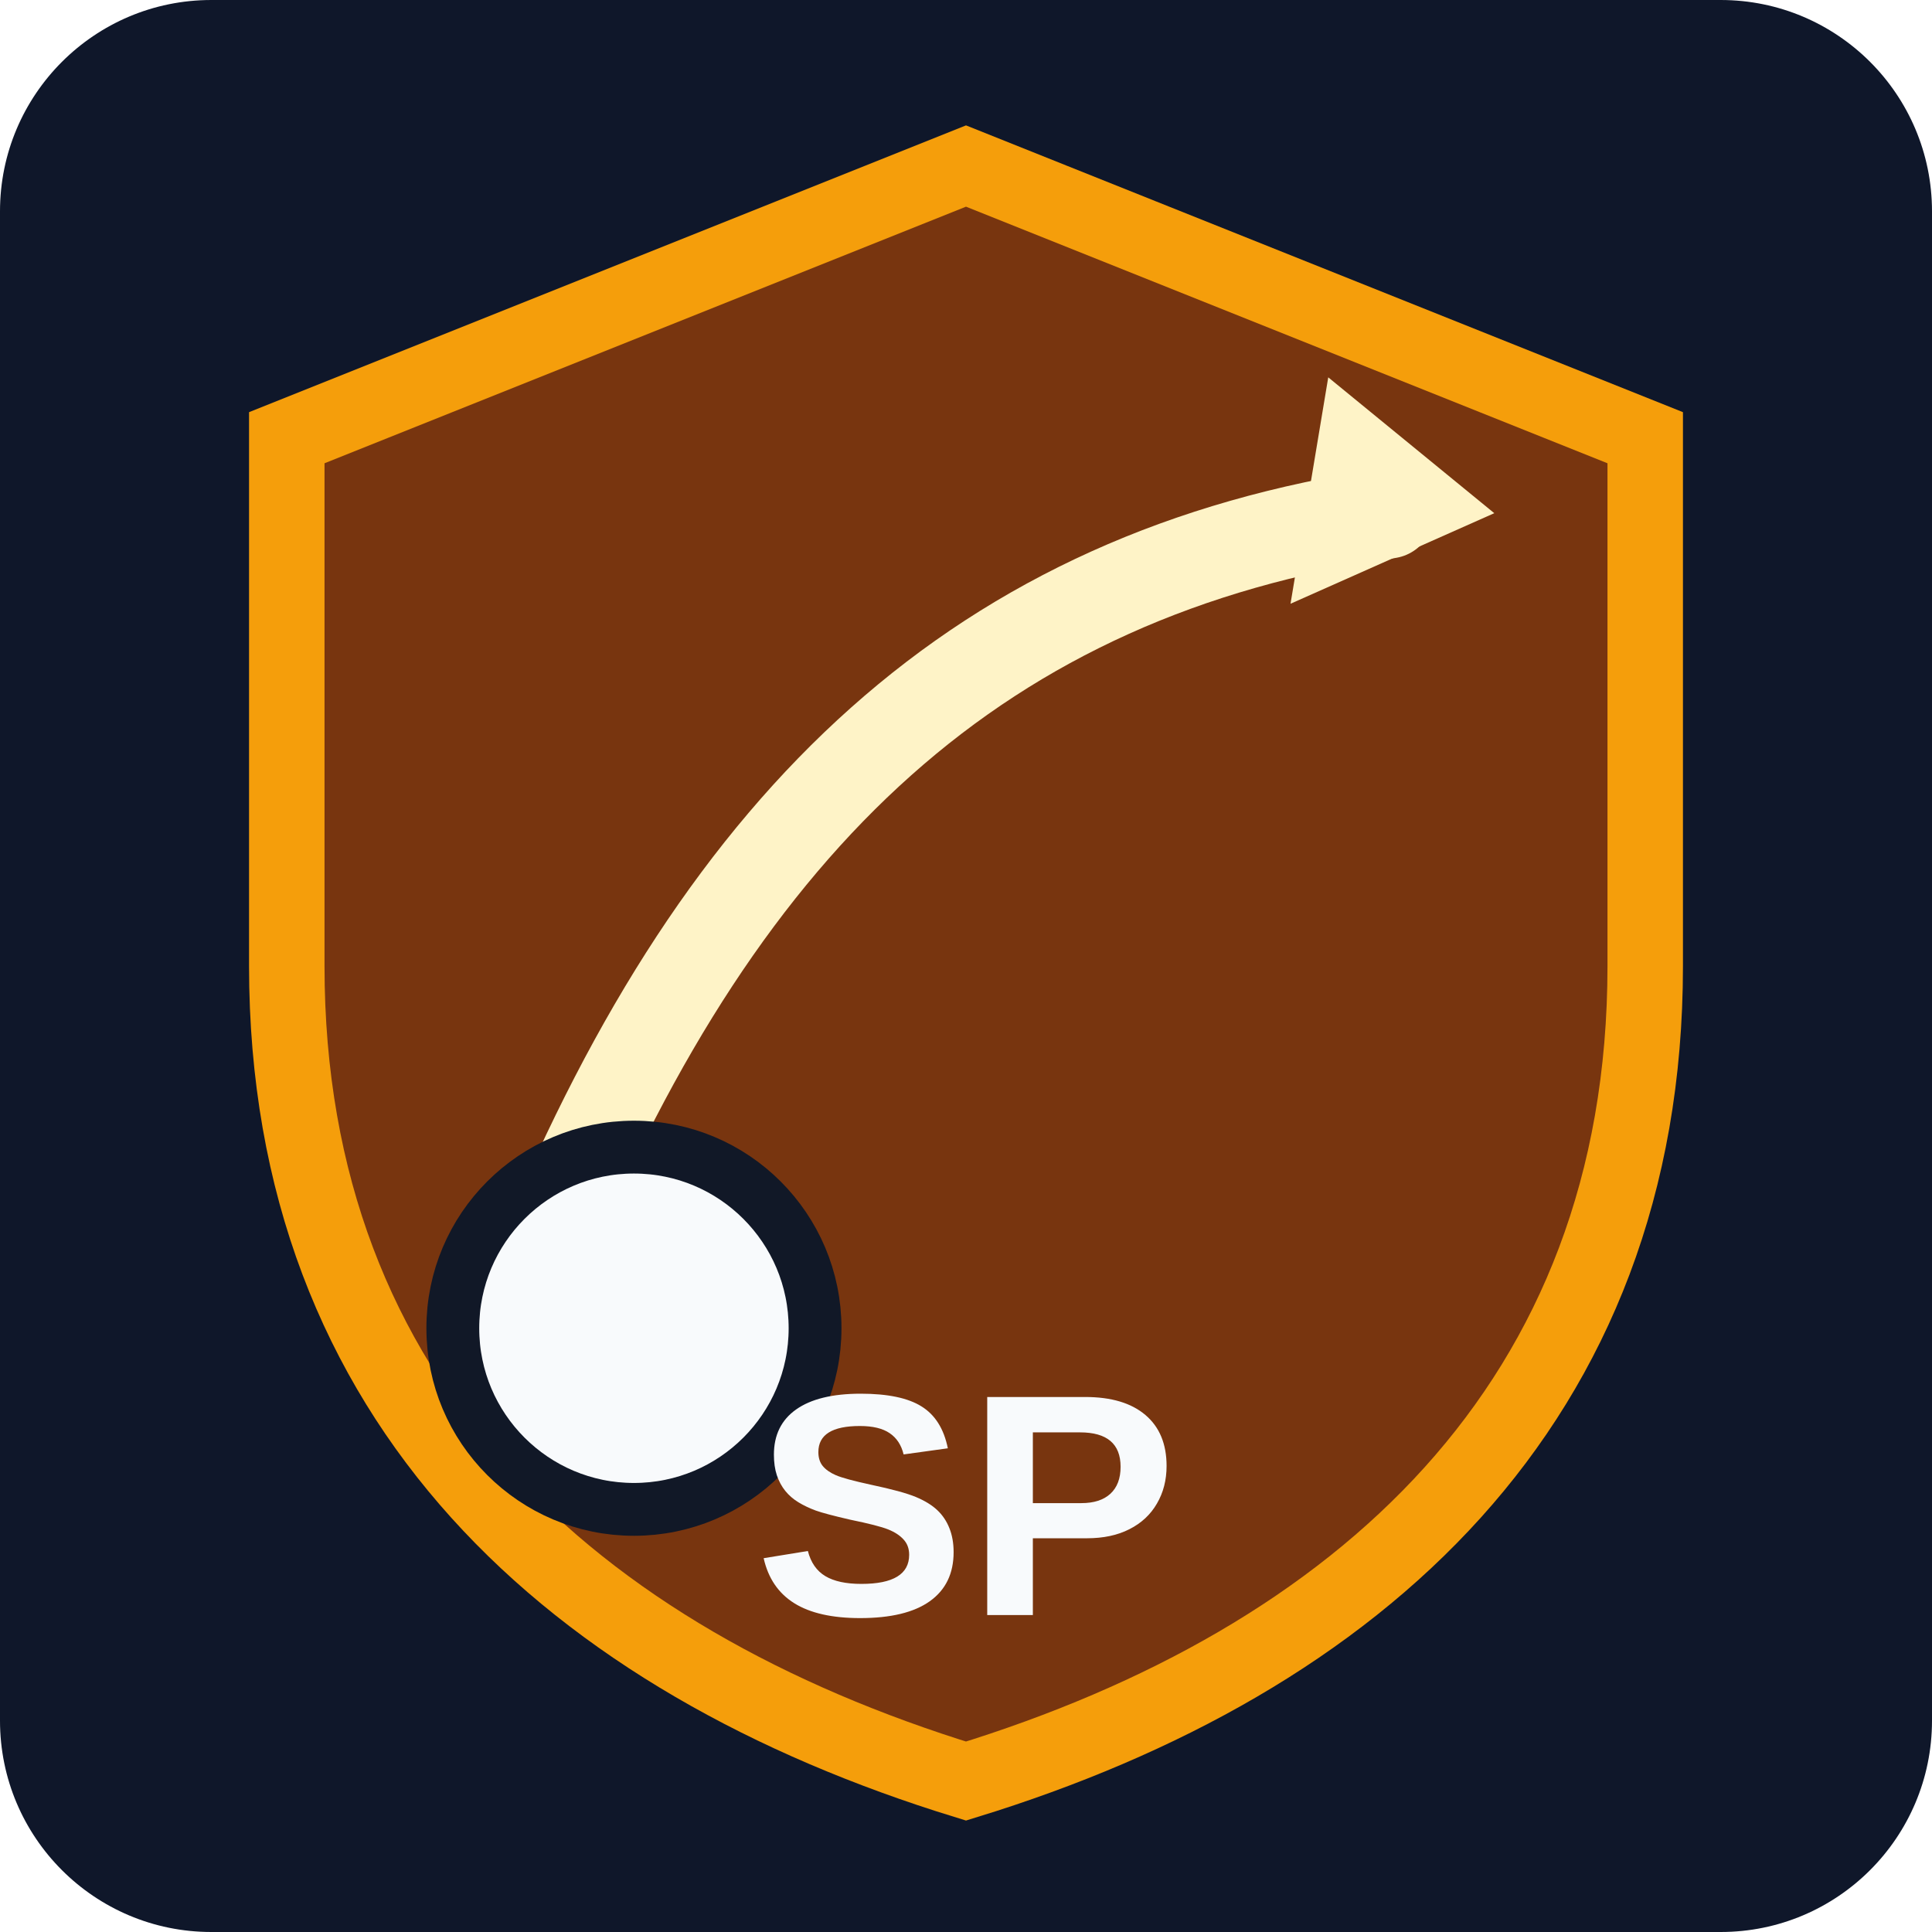
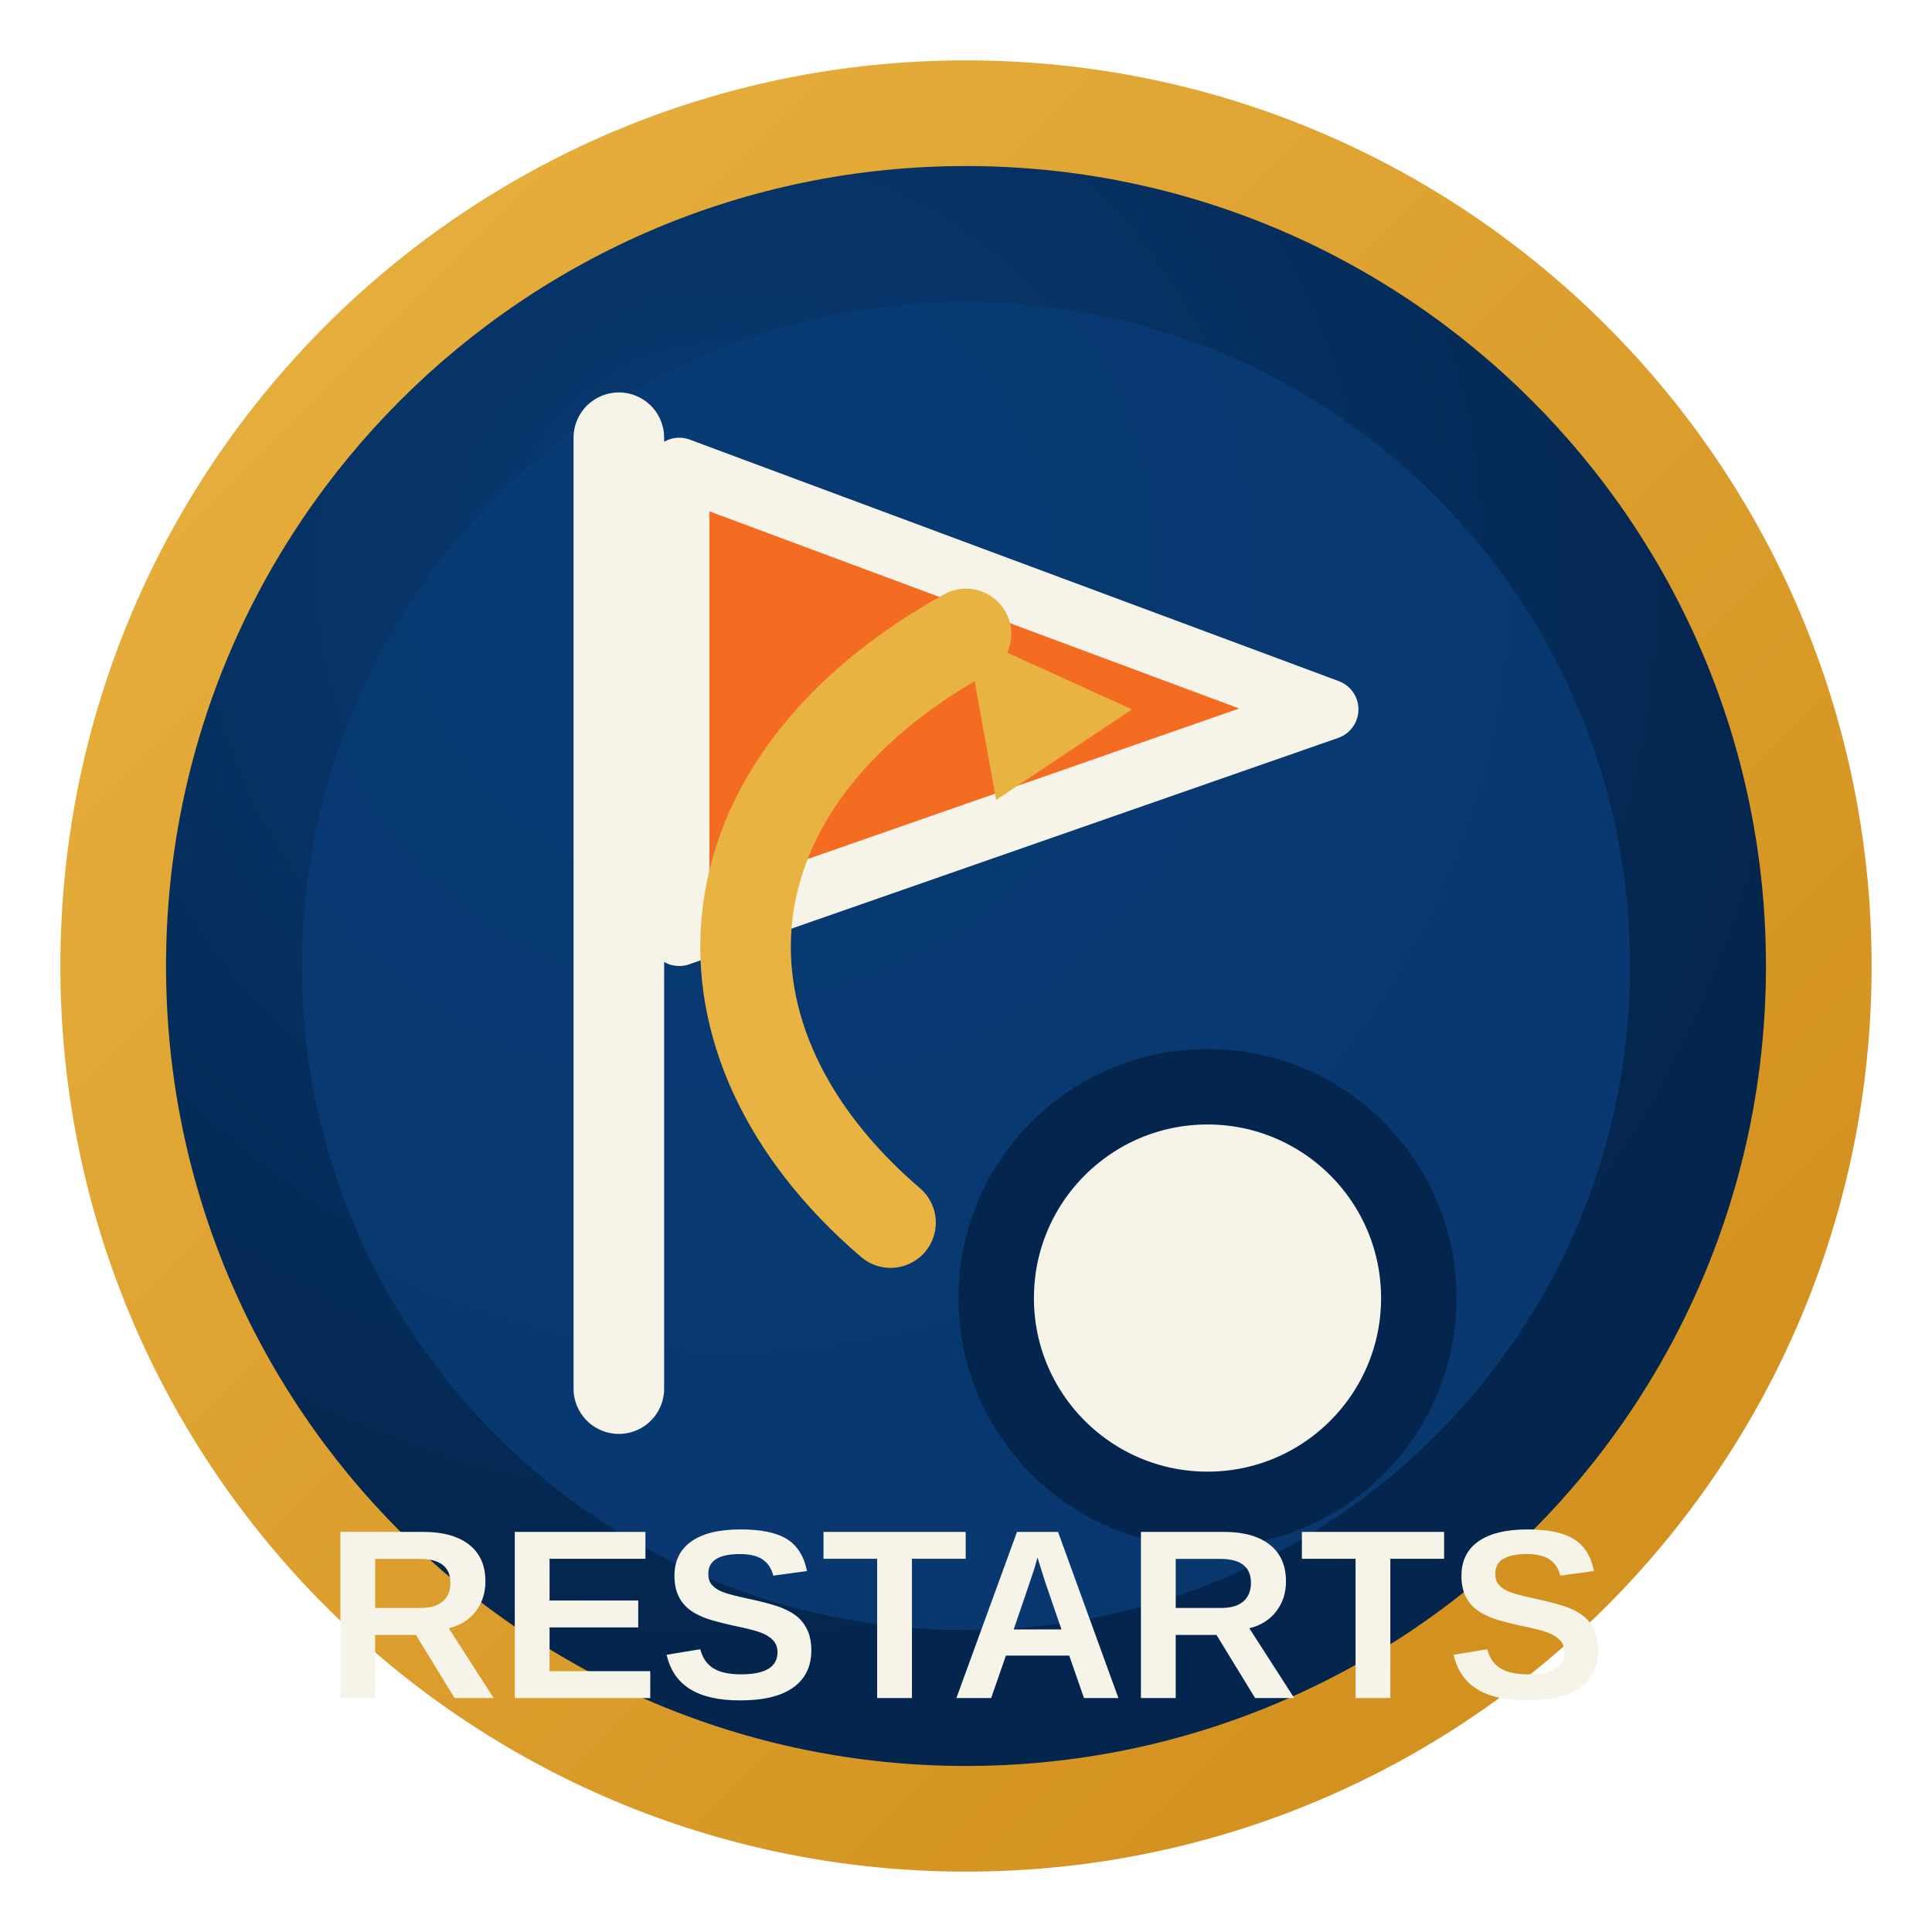
<svg xmlns="http://www.w3.org/2000/svg" viewBox="0 0 256 256" role="img" aria-labelledby="title">
-   <rect width="256" height="256" rx="28" fill="#0f172a" />
-   <path d="M128 22 218 58v70c0 58-38 92-90 108-52-16-90-50-90-108V58z" fill="#78350f" stroke="#f59e0b" stroke-width="10" />
-   <path d="M72 166c24-58 58-90 112-98" fill="none" stroke="#fef3c7" stroke-width="12" stroke-linecap="round" />
-   <path d="m176 50 22 18-27 12z" fill="#fef3c7" />
-   <circle cx="84" cy="176" r="24" fill="#f8fafc" stroke="#111827" stroke-width="7" />
-   <text x="128" y="214" text-anchor="middle" font-family="Rajdhani, Arial, sans-serif" font-size="42" font-weight="700" fill="#f8fafc">SP</text>
+   <defs>
+     <radialGradient id="navy" cx="35%" cy="25%" r="70%">
+       <stop offset="0" stop-color="#083b74" />
+       <stop offset="1" stop-color="#04254d" />
+     </radialGradient>
+     <linearGradient id="gold" x1="0" x2="1" y1="0" y2="1">
+       <stop offset="0" stop-color="#e9b341" />
+       <stop offset="1" stop-color="#cf8b19" />
+     </linearGradient>
+   </defs>
+   <circle cx="128" cy="128" r="120" fill="url(#gold)" />
+   <circle cx="128" cy="128" r="106" fill="url(#navy)" />
+   <circle cx="128" cy="128" r="88" fill="#083b74" opacity=".85" />
+   <path d="M82 184V58" stroke="#f6f4e8" stroke-width="12" stroke-linecap="round" />
+   <path d="M90 62 176 94 90 124z" fill="#f36c21" stroke="#f6f4e8" stroke-width="8" stroke-linejoin="round" />
+   <circle cx="160" cy="172" r="28" fill="#f6f4e8" stroke="#04254d" stroke-width="10" />
+   <path d="M118 162c-28-24-26-58 10-78" fill="none" stroke="#e9b341" stroke-width="12" stroke-linecap="round" />
+   <path d="m128 84 4 22 18-12" fill="#e9b341" />
+   <text x="128" y="225" text-anchor="middle" font-family="Rajdhani, Arial, sans-serif" font-size="32" font-weight="700" fill="#f6f4e8">RESTARTS</text>
</svg>
